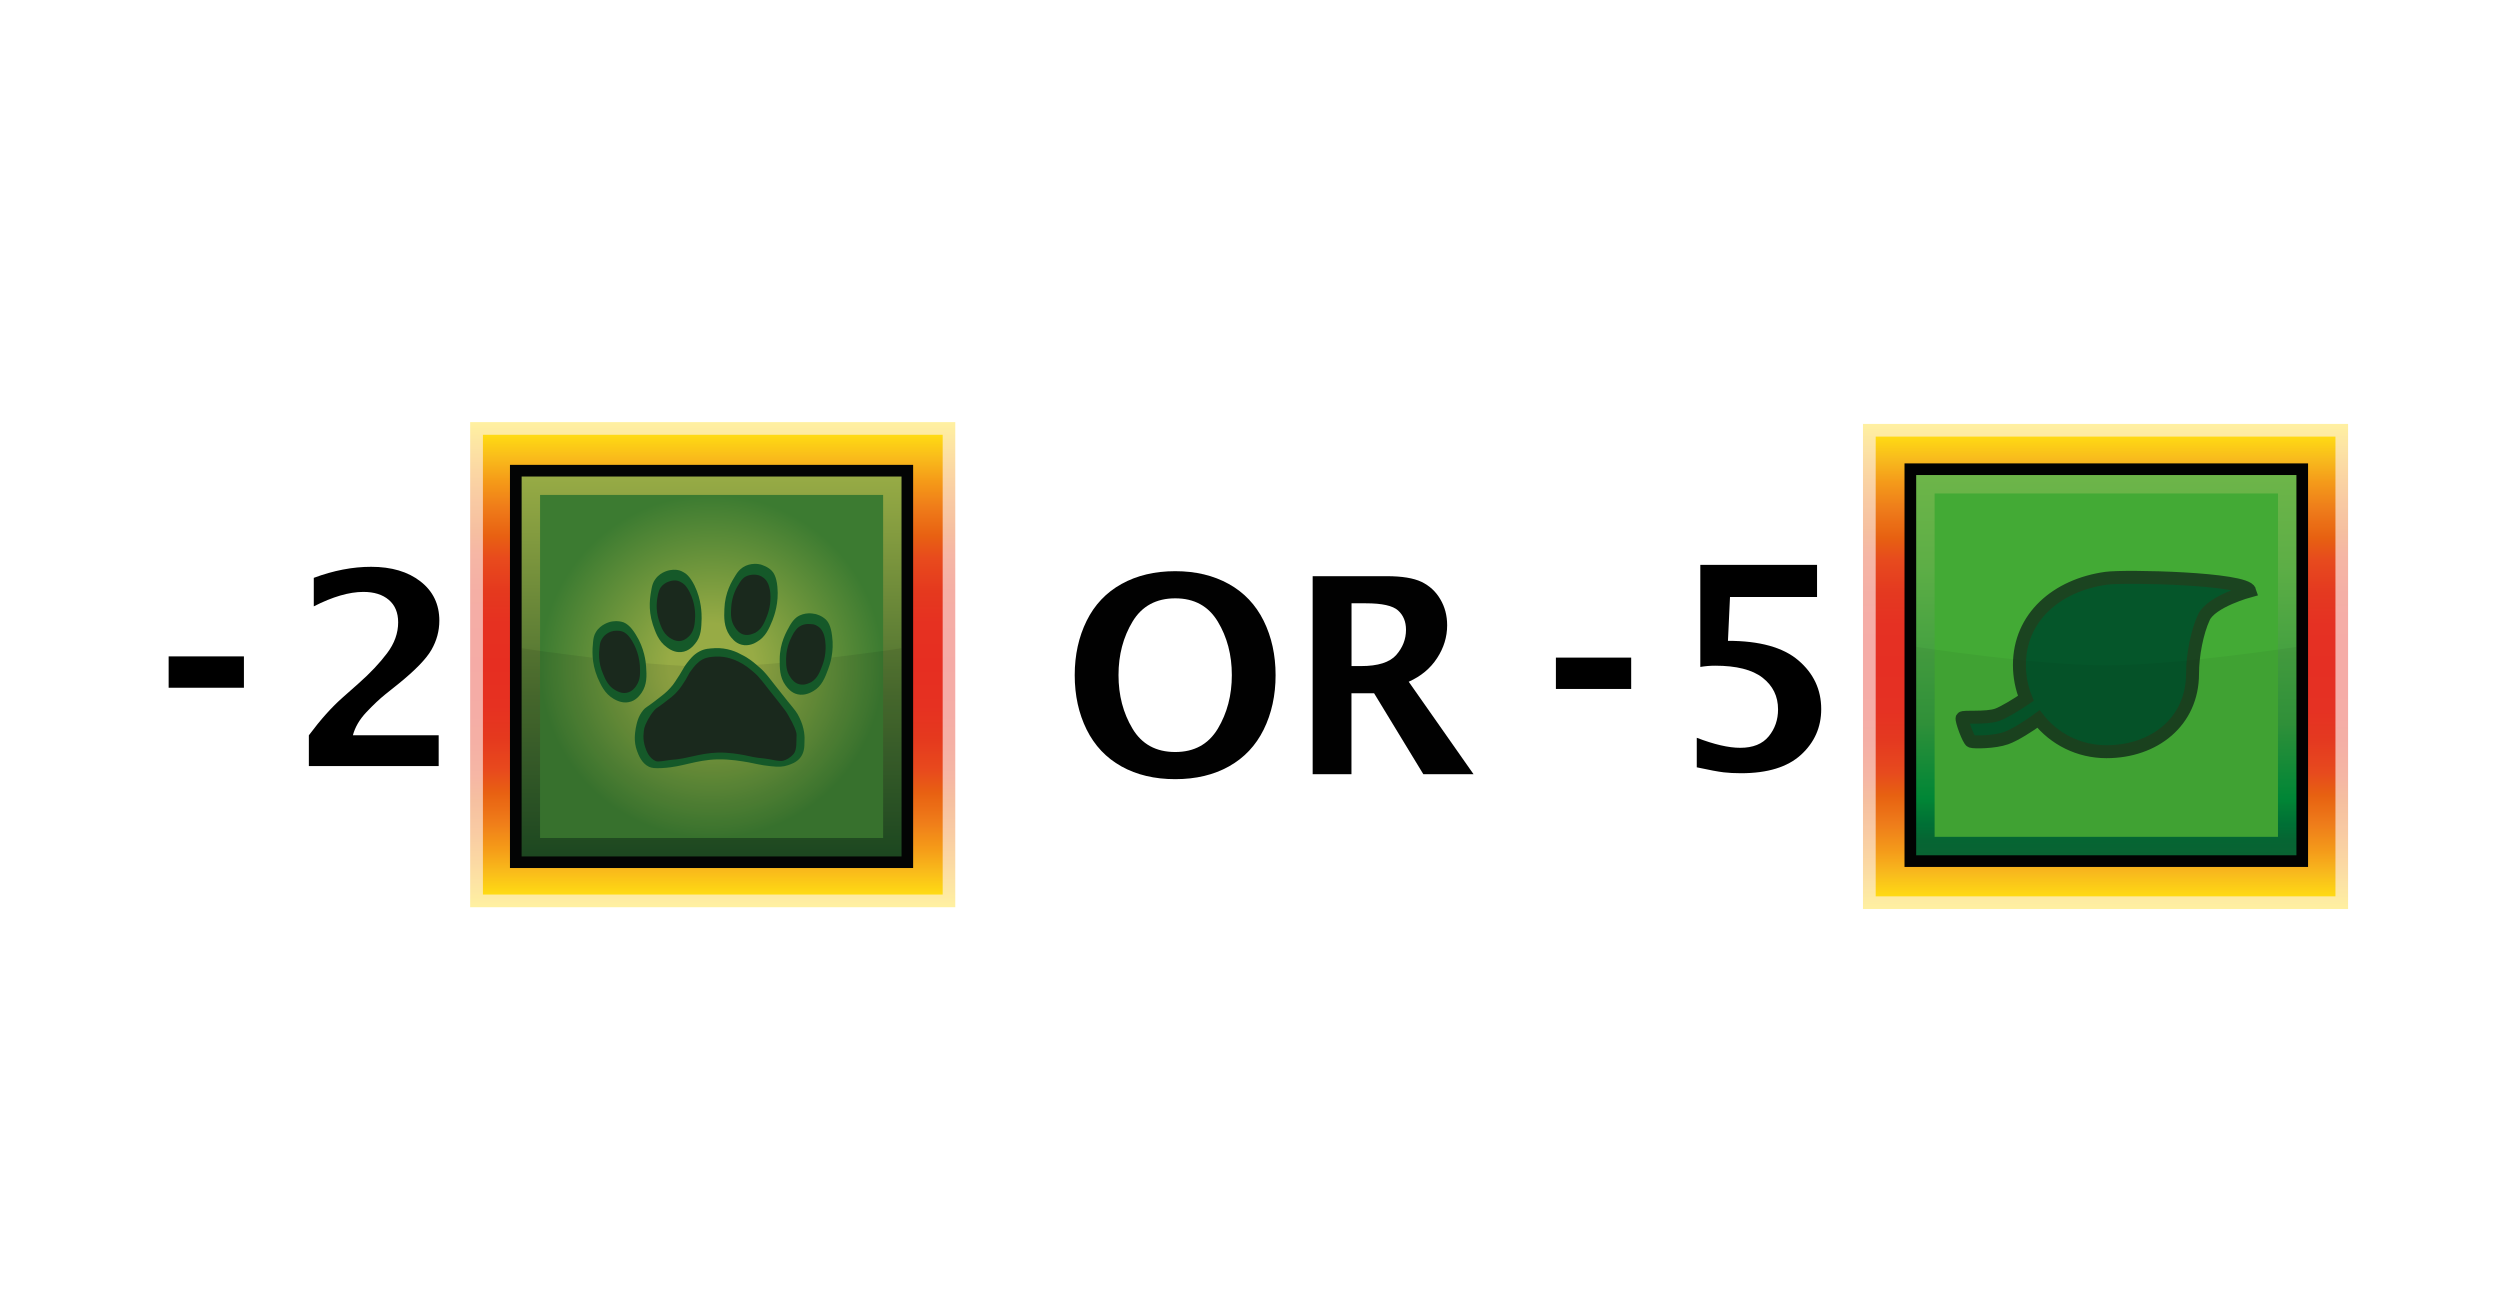
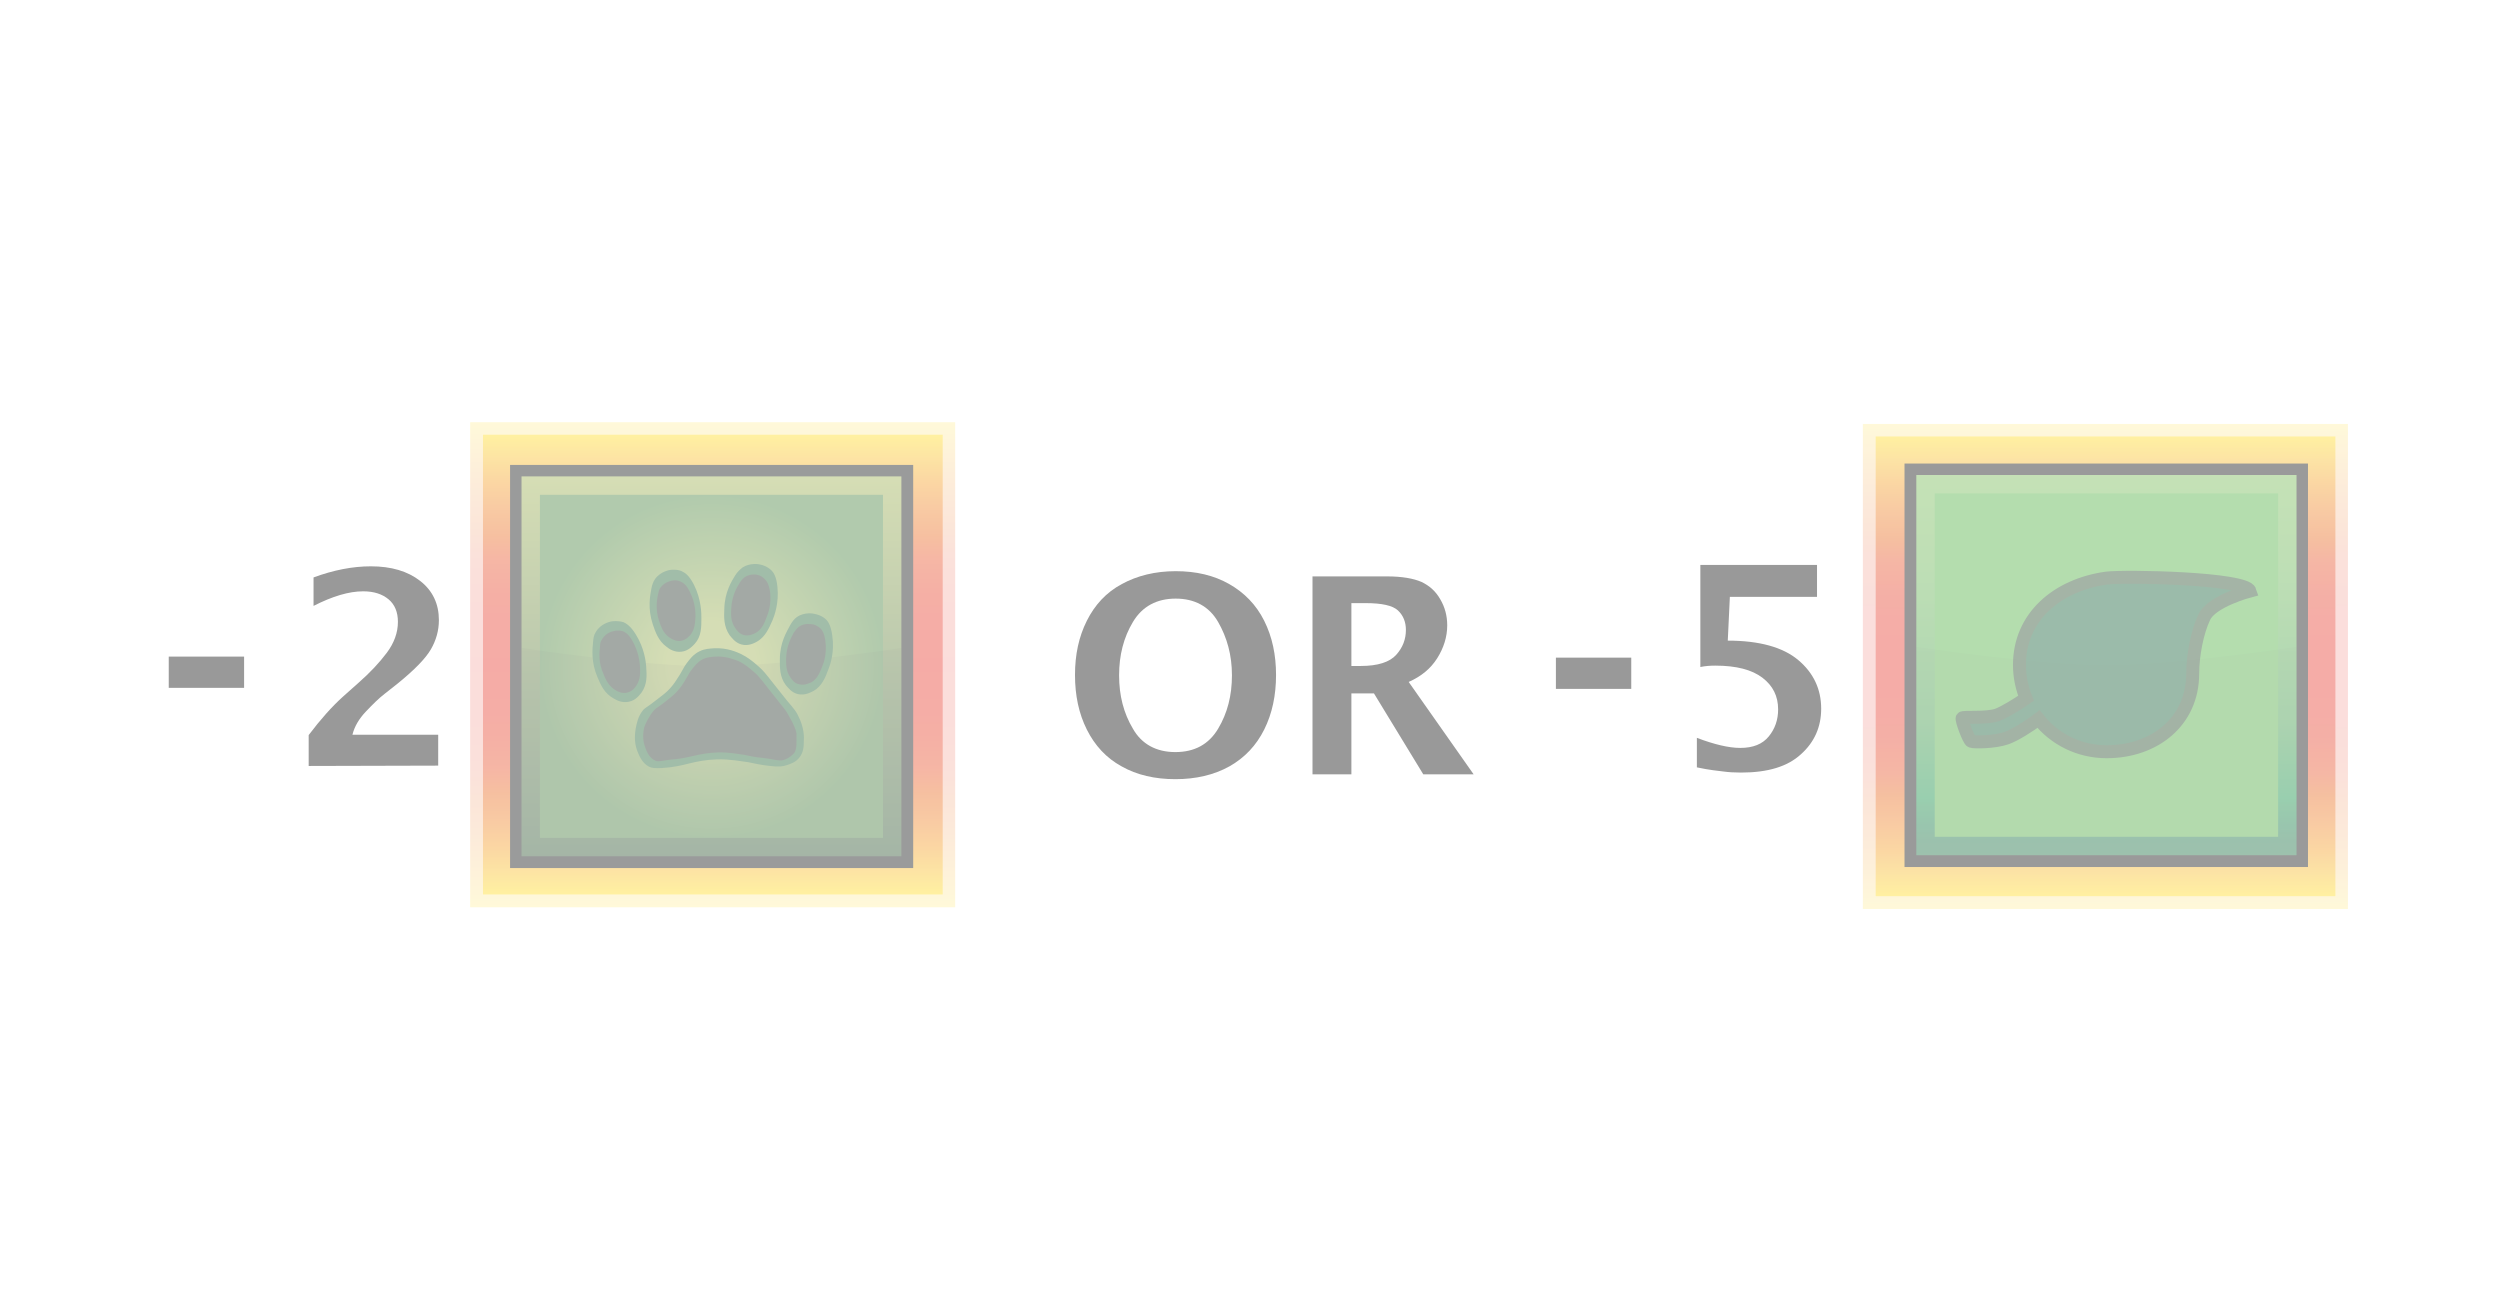
- <svg xmlns="http://www.w3.org/2000/svg" xmlns:xlink="http://www.w3.org/1999/xlink" id="Layer" viewBox="0 0 720 378.91">
-   <defs>
-     <style>.cls-1{fill:url(#linear-gradient);}.cls-1,.cls-2{opacity:.4;}.cls-1,.cls-2,.cls-3,.cls-4{isolation:isolate;}.cls-5{fill:url(#linear-gradient-2);}.cls-6,.cls-3{fill:#030404;}.cls-7{fill:rgba(255,255,255,0);}.cls-8{fill:#1a291d;}.cls-9{fill:url(#linear-gradient-6);}.cls-10,.cls-4{fill:#020202;}.cls-2{fill:url(#linear-gradient-4);}.cls-11{fill:#155929;}.cls-12{fill:url(#radial-gradient);}.cls-13{fill:#05562a;stroke:#1b4420;stroke-miterlimit:10;stroke-width:3.73px;}.cls-3{opacity:.08;}.cls-14{fill:#43aa35;}.cls-4{opacity:.05;}.cls-15{fill:url(#linear-gradient-5);}.cls-16{fill:url(#linear-gradient-3);}.cls-17{fill:#010101;}</style>
-     <linearGradient id="linear-gradient" x1="205.26" y1="-120.01" x2="205.26" y2="19.7" gradientTransform="translate(0 141.27) scale(1 -1)" gradientUnits="userSpaceOnUse">
-       <stop offset="0" stop-color="#ffdc12" />
-       <stop offset="0" stop-color="#ffdb13" />
-       <stop offset=".05" stop-color="#f9bb1b" />
-       <stop offset=".1" stop-color="#f59b18" />
-       <stop offset=".16" stop-color="#ef7b19" />
-       <stop offset=".22" stop-color="#e86112" />
-       <stop offset=".27" stop-color="#e84a1d" />
-       <stop offset=".34" stop-color="#e5391e" />
-       <stop offset=".41" stop-color="#e63121" />
-       <stop offset=".5" stop-color="#e62e21" />
-       <stop offset=".59" stop-color="#e63121" />
-       <stop offset=".66" stop-color="#e5391e" />
-       <stop offset=".73" stop-color="#e84a1d" />
-       <stop offset=".78" stop-color="#e86112" />
-       <stop offset=".84" stop-color="#ef7b19" />
-       <stop offset=".9" stop-color="#f59b18" />
-       <stop offset=".95" stop-color="#f9bb1b" />
-       <stop offset="1" stop-color="#ffdb13" />
-       <stop offset="1" stop-color="#ffdc12" />
+ <svg xmlns="http://www.w3.org/2000/svg" version="1.1" id="Layer" x="0px" y="0px" viewBox="0 0 720 378.9" style="enable-background:new 0 0 720 378.9;" xml:space="preserve">
+   <style type="text/css">
+ 	.st0{opacity:0;}
+ 	.st1{opacity:0.4;}
+ 	.st2{opacity:0.4;fill:url(#SVGID_1_);enable-background:new    ;}
+ 	.st3{fill:url(#SVGID_00000018944410609904259450000010213070234240691645_);}
+ 	.st4{fill:#030404;}
+ 	.st5{fill:url(#SVGID_00000019645654096735950440000009333870077731515010_);}
+ 	.st6{fill:url(#SVGID_00000067949975601054206910000007842925708346544303_);}
+ 	.st7{opacity:8.000000e-02;fill:#030404;enable-background:new    ;}
+ 	.st8{fill:#155929;}
+ 	.st9{fill:#1A291D;}
+ 	.st10{fill:#010101;}
+ 	.st11{opacity:0.4;fill:url(#SVGID_00000178916264317081251360000017638371219818140573_);enable-background:new    ;}
+ 	.st12{fill:url(#SVGID_00000044870464159695679530000011375922354655223446_);}
+ 	.st13{fill:#020202;}
+ 	.st14{fill:url(#SVGID_00000106838962218903167340000015231405192649879955_);}
+ 	.st15{fill:#43AA35;}
+ 	.st16{fill:#05562A;stroke:#1B4420;stroke-width:3.73;stroke-miterlimit:10;}
+ 	.st17{opacity:5.000000e-02;fill:#020202;enable-background:new    ;}
+ </style>
+   <rect class="st0" width="720" height="378.9" />
+   <path class="st1" d="M88.9,220.6v-8.9c3.4-4.5,6.7-8.2,9.8-11l4.6-4.1c3.3-2.9,6-5.8,8.1-8.6c2.1-2.8,3.2-5.8,3.2-8.9  c0-2.8-0.9-5-2.7-6.5c-1.8-1.5-4.2-2.3-7.3-2.3c-4.1,0-8.8,1.4-14.3,4.2v-8.2c5.7-2.1,11.2-3.2,16.5-3.2c5.9,0,10.6,1.4,14.2,4.2  c3.6,2.8,5.4,6.6,5.4,11.3c0,3-0.8,5.8-2.3,8.4s-4.7,5.9-9.5,9.8l-3.8,3c-1.7,1.3-3.5,3.1-5.4,5.1c-2,2.1-3.3,4.3-3.9,6.7h24.7v8.9  L88.9,220.6L88.9,220.6z" />
+   <g id="animal" class="st1">
+     <linearGradient id="SVGID_1_" gradientUnits="userSpaceOnUse" x1="205.265" y1="1200.01" x2="205.265" y2="1060.3" gradientTransform="matrix(1 0 0 1 0 -938.73)">
+       <stop offset="0" style="stop-color:#FFDC12" />
+       <stop offset="0" style="stop-color:#FFDB13" />
+       <stop offset="5.000000e-02" style="stop-color:#F9BB1B" />
+       <stop offset="0.1" style="stop-color:#F59B18" />
+       <stop offset="0.16" style="stop-color:#EF7B19" />
+       <stop offset="0.22" style="stop-color:#E86112" />
+       <stop offset="0.27" style="stop-color:#E84A1D" />
+       <stop offset="0.34" style="stop-color:#E5391E" />
+       <stop offset="0.41" style="stop-color:#E63121" />
+       <stop offset="0.5" style="stop-color:#E62E21" />
+       <stop offset="0.59" style="stop-color:#E63121" />
+       <stop offset="0.66" style="stop-color:#E5391E" />
+       <stop offset="0.73" style="stop-color:#E84A1D" />
+       <stop offset="0.78" style="stop-color:#E86112" />
+       <stop offset="0.84" style="stop-color:#EF7B19" />
+       <stop offset="0.9" style="stop-color:#F59B18" />
+       <stop offset="0.95" style="stop-color:#F9BB1B" />
+       <stop offset="1" style="stop-color:#FFDB13" />
+       <stop offset="1" style="stop-color:#FFDC12" />
    </linearGradient>
-     <linearGradient id="linear-gradient-2" x1="205.28" y1="-116.36" x2="205.28" y2="16.05" gradientTransform="translate(0 141.27) scale(1 -1)" gradientUnits="userSpaceOnUse">
-       <stop offset="0" stop-color="#ffdc12" />
-       <stop offset="0" stop-color="#ffdb13" />
-       <stop offset=".05" stop-color="#f9bb1b" />
-       <stop offset=".1" stop-color="#f59b18" />
-       <stop offset=".16" stop-color="#ef7b19" />
-       <stop offset=".22" stop-color="#e86112" />
-       <stop offset=".27" stop-color="#e84a1d" />
-       <stop offset=".34" stop-color="#e5391e" />
-       <stop offset=".41" stop-color="#e63121" />
-       <stop offset=".5" stop-color="#e62e21" />
-       <stop offset=".59" stop-color="#e63121" />
-       <stop offset=".66" stop-color="#e5391e" />
-       <stop offset=".73" stop-color="#e84a1d" />
-       <stop offset=".78" stop-color="#e86112" />
-       <stop offset=".84" stop-color="#ef7b19" />
-       <stop offset=".9" stop-color="#f59b18" />
-       <stop offset=".95" stop-color="#f9bb1b" />
-       <stop offset="1" stop-color="#ffdb13" />
-       <stop offset="1" stop-color="#ffdc12" />
+     <rect x="135.4" y="121.6" class="st2" width="139.7" height="139.7" />
+     <linearGradient id="SVGID_00000168801265796296985380000008245481104381688969_" gradientUnits="userSpaceOnUse" x1="205.285" y1="1196.36" x2="205.285" y2="1063.95" gradientTransform="matrix(1 0 0 1 0 -938.73)">
+       <stop offset="0" style="stop-color:#FFDC12" />
+       <stop offset="0" style="stop-color:#FFDB13" />
+       <stop offset="5.000000e-02" style="stop-color:#F9BB1B" />
+       <stop offset="0.1" style="stop-color:#F59B18" />
+       <stop offset="0.16" style="stop-color:#EF7B19" />
+       <stop offset="0.22" style="stop-color:#E86112" />
+       <stop offset="0.27" style="stop-color:#E84A1D" />
+       <stop offset="0.34" style="stop-color:#E5391E" />
+       <stop offset="0.41" style="stop-color:#E63121" />
+       <stop offset="0.5" style="stop-color:#E62E21" />
+       <stop offset="0.59" style="stop-color:#E63121" />
+       <stop offset="0.66" style="stop-color:#E5391E" />
+       <stop offset="0.73" style="stop-color:#E84A1D" />
+       <stop offset="0.78" style="stop-color:#E86112" />
+       <stop offset="0.84" style="stop-color:#EF7B19" />
+       <stop offset="0.9" style="stop-color:#F59B18" />
+       <stop offset="0.95" style="stop-color:#F9BB1B" />
+       <stop offset="1" style="stop-color:#FFDB13" />
+       <stop offset="1" style="stop-color:#FFDC12" />
    </linearGradient>
-     <linearGradient id="linear-gradient-3" x1="-813.81" y1="-969.02" x2="-736.44" y2="-891.66" gradientTransform="translate(95.18 -1014) rotate(-45) scale(1 -1)" gradientUnits="userSpaceOnUse">
-       <stop offset="0" stop-color="#1f4d23" />
-       <stop offset=".43" stop-color="#4c7030" />
-       <stop offset="1" stop-color="#97ab45" />
+     <rect x="139.1" y="125.2" style="fill:url(#SVGID_00000168801265796296985380000008245481104381688969_);" width="132.4" height="132.4" />
+     <rect x="146.9" y="133.9" class="st4" width="116.1" height="116.1" />
+     <linearGradient id="SVGID_00000151520136228769005330000005762621361285788573_" gradientUnits="userSpaceOnUse" x1="-1236.741" y1="2370.067" x2="-1159.367" y2="2292.702" gradientTransform="matrix(0.7071 -0.7071 0.7071 0.7071 -596.451 -2303.745)">
+       <stop offset="0" style="stop-color:#1F4D23" />
+       <stop offset="0.43" style="stop-color:#4C7030" />
+       <stop offset="1" style="stop-color:#97AB45" />
    </linearGradient>
-     <radialGradient id="radial-gradient" cx="204.94" cy="-66.02" fx="204.94" fy="-66.02" r="49.4" gradientTransform="translate(0 125.92) scale(1 -1)" gradientUnits="userSpaceOnUse">
-       <stop offset=".25" stop-color="#97ab45" />
-       <stop offset="1" stop-color="#3c7b31" />
+     <rect x="150.2" y="137.2" style="fill:url(#SVGID_00000151520136228769005330000005762621361285788573_);" width="109.4" height="109.4" />
+     <radialGradient id="SVGID_00000133496090884898925730000013598720925397184387_" cx="204.94" cy="1146.02" r="49.4" gradientTransform="matrix(1 0 0 1 0 -954.08)" gradientUnits="userSpaceOnUse">
+       <stop offset="0.25" style="stop-color:#97AB45" />
+       <stop offset="1" style="stop-color:#3C7B31" />
    </radialGradient>
-     <linearGradient id="linear-gradient-4" x1="606.4" y1="-120.53" x2="606.4" y2="19.18" gradientTransform="translate(0 141.27) scale(1 -1)" gradientUnits="userSpaceOnUse">
-       <stop offset="0" stop-color="#ffdb13" />
-       <stop offset="0" stop-color="#ffda13" />
-       <stop offset=".05" stop-color="#f8ba1d" />
-       <stop offset=".1" stop-color="#f49a1a" />
-       <stop offset=".16" stop-color="#ee7b1a" />
-       <stop offset=".22" stop-color="#e76111" />
-       <stop offset=".27" stop-color="#e74a1e" />
-       <stop offset=".34" stop-color="#e43920" />
-       <stop offset=".41" stop-color="#e53123" />
-       <stop offset=".5" stop-color="#e52f23" />
-       <stop offset=".59" stop-color="#e53123" />
-       <stop offset=".66" stop-color="#e43920" />
-       <stop offset=".73" stop-color="#e74a1e" />
-       <stop offset=".78" stop-color="#e76111" />
-       <stop offset=".84" stop-color="#ee7b1a" />
-       <stop offset=".9" stop-color="#f49a1a" />
-       <stop offset=".95" stop-color="#f8ba1d" />
-       <stop offset="1" stop-color="#ffda13" />
-       <stop offset="1" stop-color="#ffdb13" />
+     <rect x="155.5" y="142.5" style="fill:url(#SVGID_00000133496090884898925730000013598720925397184387_);" width="98.8" height="98.8" />
+     <path id="darker" class="st7" d="M259.6,246.6H150.2v-60c0,0,34.5,5.3,54.7,5.3s54.8-5.3,54.8-5.3V246.6L259.6,246.6z" />
+     <path class="st8" d="M193.3,164.1c-0.3,0-3,0.4-4.6,2.6c-0.6,0.8-0.9,1.8-1.1,2.8c-0.4,2.1-1.1,5.8,0.4,10.3c0.7,2.1,1.6,4.8,4,6.5   c0.7,0.6,2.2,1.6,4.2,1.4c2.1-0.2,3.4-1.8,3.9-2.3c1.9-2.1,1.9-4.7,1.9-7.4c0-1.3,0-5.3-2.1-9.5c-1.4-2.8-2.6-3.5-3.2-3.8   C195.4,163.9,193.8,164.1,193.3,164.1L193.3,164.1L193.3,164.1z" />
+     <path class="st8" d="M219,162.6c-0.3-0.1-2.9-0.6-5.1,0.8c-0.8,0.6-1.5,1.3-2.1,2.2c-1.1,1.8-3.1,4.9-3.2,9.8   c-0.1,2.3-0.2,5,1.5,7.5c0.6,0.7,1.6,2.2,3.4,2.7c2.1,0.6,3.9-0.5,4.5-0.8c2.4-1.4,3.4-3.7,4.5-6.2c0.5-1.2,1.9-4.9,1.4-9.6   c-0.3-3.1-1.2-4.2-1.7-4.7C221,163.1,219.5,162.7,219,162.6L219,162.6L219,162.6z" />
+     <path class="st8" d="M175.9,179c-0.3,0.1-2.9,0.6-4.3,3c-0.6,0.9-0.7,1.8-0.8,2.9c-0.2,2.1-0.6,5.8,1.3,10.2   c0.9,2.1,1.9,4.6,4.7,6.1c0.8,0.5,2.4,1.3,4.3,0.9c2.1-0.4,3.2-2.1,3.7-2.7c1.6-2.3,1.5-4.8,1.3-7.5c-0.1-1.3-0.5-5.2-3-9.2   c-1.6-2.6-2.9-3.2-3.5-3.5C177.9,178.7,176.5,178.9,175.9,179L175.9,179L175.9,179z" />
+     <path class="st8" d="M234.6,176.8c-0.3-0.1-2.9-0.6-5.1,0.9c-0.8,0.6-1.4,1.4-1.9,2.3c-1,1.9-3,5-3,9.9c0,2.3-0.1,5,1.7,7.4   c0.6,0.7,1.7,2.2,3.5,2.6c2.1,0.5,3.8-0.6,4.5-0.9c2.4-1.4,3.4-3.8,4.3-6.3c0.5-1.2,1.8-4.9,1.1-9.6c-0.4-3.1-1.3-4.2-1.8-4.7   C236.6,177.2,235.1,176.9,234.6,176.8L234.6,176.8L234.6,176.8L234.6,176.8z" />
+     <path class="st9" d="M233.9,179.8c-0.2,0-2.1-0.5-3.8,0.7c-0.6,0.5-1,1-1.5,1.7c-0.7,1.4-2.1,3.7-2.2,7.4c0,1.7-0.1,3.7,1.3,5.6   c0.4,0.6,1.2,1.7,2.6,1.9c1.6,0.4,2.9-0.5,3.4-0.6c1.8-1.1,2.4-2.8,3.2-4.8c0.4-0.9,1.3-3.7,0.8-7.2c-0.3-2.2-1-3.1-1.3-3.4   C235.4,180.1,234.3,179.8,233.9,179.8L233.9,179.8L233.9,179.8L233.9,179.8z" />
+     <path class="st9" d="M218.3,165.6c-0.2-0.1-2.1-0.5-3.8,0.6c-0.6,0.5-1,0.9-1.5,1.7c-0.8,1.3-2.2,3.6-2.4,7.3   c-0.1,1.7-0.2,3.7,1.1,5.6c0.4,0.6,1.1,1.7,2.5,2.1c1.6,0.4,2.9-0.4,3.4-0.6c1.8-1,2.5-2.7,3.2-4.6c0.4-0.9,1.4-3.6,1-7.1   c-0.3-2.2-0.9-3.1-1.2-3.4C219.7,166,218.7,165.7,218.3,165.6L218.3,165.6L218.3,165.6L218.3,165.6z" />
+     <path class="st9" d="M193.7,167.2c-0.2,0-2.1,0.3-3.4,1.9c-0.5,0.6-0.6,1.3-0.8,2.1c-0.3,1.5-0.8,4.2,0.3,7.6   c0.6,1.6,1.1,3.5,3,4.8c0.6,0.4,1.7,1.1,3.1,1c1.6-0.2,2.5-1.3,2.9-1.7c1.3-1.6,1.4-3.4,1.5-5.4c0-0.9,0-3.9-1.6-7   c-1-2.1-1.9-2.6-2.3-2.8C195.2,167,194.1,167.1,193.7,167.2L193.7,167.2L193.7,167.2z" />
+     <path class="st9" d="M176.6,181.8c-0.2,0-2.2,0.5-3.2,2.3c-0.5,0.7-0.6,1.4-0.6,2.2c-0.2,1.6-0.5,4.5,1,7.8   c0.6,1.6,1.5,3.5,3.5,4.7c0.6,0.4,1.9,1,3.2,0.7c1.6-0.3,2.5-1.6,2.8-2.1c1.2-1.8,1.1-3.7,1-5.8c-0.1-1-0.4-4-2.2-7.1   c-1.2-2.1-2.2-2.5-2.7-2.7C178.1,181.4,176.8,181.7,176.6,181.8L176.6,181.8L176.6,181.8L176.6,181.8z" />
+     <path class="st8" d="M205.7,186.7c-1.3,0.1-2.7,0.1-4.3,0.9c-1.8,0.9-2.8,2.3-3.7,3.5c-0.8,1.1-0.7,1.2-1.9,3.2   c-1.1,1.7-1.7,2.7-2.7,3.8c-1.2,1.4-2.4,2.2-4.6,3.9c-2.3,1.8-2.5,1.7-3.2,2.4c-1.6,1.9-1.9,3.9-2.2,5.3c-0.2,1.3-0.6,3.7,0.4,6.5   c0.5,1.2,1.3,3.5,3.4,4.6c0.8,0.4,1.7,0.5,3.7,0.4c3.4-0.2,5.8-0.8,7.8-1.3c2.4-0.6,4.9-1.1,8.1-1.2c3.8-0.1,7.2,0.6,8.9,0.8   c2.1,0.4,3.5,0.8,6.4,1.1c2.4,0.3,3.6,0.2,5-0.3c0.8-0.3,2.3-0.7,3.4-2.1c1.2-1.5,1.3-3.1,1.3-4.8c0.1-1.1,0.1-3.8-1.5-7   c-0.6-1.4-1.2-2.1-3.4-4.7c-5.8-7.2-6.1-8-8.4-10c-1.4-1.2-2.8-2.4-4.9-3.4C212.4,187.9,209.5,186.5,205.7,186.7L205.7,186.7   L205.7,186.7L205.7,186.7z" />
+     <path class="st9" d="M206,189.1c-1.1,0.1-2.3,0.1-3.7,0.8c-1.5,0.8-2.4,2.1-3.2,3.1c-0.7,0.9-0.6,1-1.7,2.8   c-0.9,1.5-1.5,2.3-2.3,3.2c-1,1.2-2.1,1.9-3.9,3.4c-2.1,1.6-2.1,1.4-2.8,2.1c-1.4,1.6-2.6,4-2.9,5.1c-0.2,1.1-0.6,3.2,0.3,5.6   c0.4,1.1,1.1,3.1,3,3.9c0.7,0.4,2.4-0.1,4.1-0.3c3-0.2,5-0.7,6.8-1.1c2.1-0.5,4.3-0.9,7-1c3.2-0.1,6.1,0.5,7.7,0.7   c1.8,0.4,3.1,0.7,5.5,0.9c2.1,0.2,4.6,1,5.7,0.6c0.7-0.2,1.9-0.7,3-1.9s0.7-3.8,0.8-5.3c0.1-0.9-0.7-3-2.3-5.7   c-0.7-1.3-1.1-1.8-2.9-4c-4.9-6.1-5.2-6.9-7.2-8.6c-1.2-1-2.4-2.1-4.3-3C211.8,190.1,209.3,188.9,206,189.1L206,189.1L206,189.1z" />
+   </g>
+   <g class="st1">
+     <path class="st10" d="M338.5,224.4c-5.9,0-11.1-1.2-15.5-3.7c-4.4-2.4-7.7-6-10-10.6c-2.3-4.6-3.4-9.8-3.4-15.7s1.1-11,3.4-15.6   s5.6-8.2,10.1-10.6c4.4-2.4,9.6-3.7,15.5-3.7s11,1.2,15.4,3.7s7.8,6,10.1,10.6c2.3,4.6,3.4,9.8,3.4,15.6s-1.1,11.1-3.4,15.7   c-2.3,4.6-5.6,8.1-10,10.6C349.6,223.2,344.4,224.4,338.5,224.4L338.5,224.4L338.5,224.4z M338.5,216.6c5.5,0,9.6-2.2,12.3-6.7   c2.7-4.5,4-9.6,4-15.4s-1.4-10.9-4-15.4s-6.8-6.7-12.2-6.7s-9.6,2.2-12.3,6.7s-4,9.6-4,15.4s1.3,10.9,4,15.4   C328.8,214.3,333,216.6,338.5,216.6L338.5,216.6z" />
+     <path class="st10" d="M378,223v-57h21.4c4.4,0,7.7,0.6,10,1.6c2.3,1.1,4.1,2.7,5.4,5c1.3,2.2,2,4.7,2,7.5c0,3.3-1,6.5-2.9,9.5   c-1.9,3-4.6,5.2-8.2,6.8l18.7,26.6h-14.5l-14.2-23.3h-6.5V223L378,223L378,223z M389.2,191.8h2.7c4.9,0,8.3-1.1,10.2-3.2   c1.9-2.1,2.8-4.5,2.8-7.2c0-2.3-0.8-4.2-2.3-5.6c-1.5-1.4-4.6-2.1-9.3-2.1h-4.1L389.2,191.8L389.2,191.8L389.2,191.8z" />
+   </g>
+   <path class="st1" d="M48.6,198.1v-9h21.7v9H48.6z" />
+   <path class="st1" d="M448.1,198.4v-9h21.7v9H448.1z" />
+   <path class="st1" d="M488.7,221v-8.5c5,1.9,9.2,2.9,12.5,2.9c3.7,0,6.4-1.1,8.2-3.3c1.8-2.2,2.7-4.8,2.7-7.8c0-3.8-1.5-6.8-4.5-9.1  s-7.5-3.5-13.6-3.5c-1.4,0-2.9,0.1-4.3,0.4v-29.4h33.6v9.2h-25.1l-0.6,12.6c9.1,0,15.9,1.9,20.3,5.6c4.4,3.7,6.6,8.4,6.6,14  c0,5.2-1.9,9.6-5.8,13.1c-3.9,3.6-9.6,5.3-17.3,5.3c-1.9,0-3.5-0.1-5-0.3S492.4,221.8,488.7,221L488.7,221L488.7,221z" />
+   <g id="plant" class="st1">
+     <linearGradient id="SVGID_00000044881520449610517550000016294123308620723617_" gradientUnits="userSpaceOnUse" x1="606.395" y1="1200.53" x2="606.395" y2="1060.82" gradientTransform="matrix(1 0 0 1 0 -938.73)">
+       <stop offset="0" style="stop-color:#FFDB13" />
+       <stop offset="0" style="stop-color:#FFDA13" />
+       <stop offset="5.000000e-02" style="stop-color:#F8BA1D" />
+       <stop offset="0.1" style="stop-color:#F49A1A" />
+       <stop offset="0.16" style="stop-color:#EE7B1A" />
+       <stop offset="0.22" style="stop-color:#E76111" />
+       <stop offset="0.27" style="stop-color:#E74A1E" />
+       <stop offset="0.34" style="stop-color:#E43920" />
+       <stop offset="0.41" style="stop-color:#E53123" />
+       <stop offset="0.5" style="stop-color:#E52F23" />
+       <stop offset="0.59" style="stop-color:#E53123" />
+       <stop offset="0.66" style="stop-color:#E43920" />
+       <stop offset="0.73" style="stop-color:#E74A1E" />
+       <stop offset="0.78" style="stop-color:#E76111" />
+       <stop offset="0.84" style="stop-color:#EE7B1A" />
+       <stop offset="0.9" style="stop-color:#F49A1A" />
+       <stop offset="0.95" style="stop-color:#F8BA1D" />
+       <stop offset="1" style="stop-color:#FFDA13" />
+       <stop offset="1" style="stop-color:#FFDB13" />
    </linearGradient>
-     <linearGradient id="linear-gradient-5" x1="606.41" y1="-116.88" x2="606.41" y2="15.53" xlink:href="#linear-gradient-4" />
-     <linearGradient id="linear-gradient-6" x1="-364.01" y1="1490.78" x2="-286.58" y2="1413.34" gradientTransform="translate(-190.12 -1065.2) rotate(-45)" gradientUnits="userSpaceOnUse">
-       <stop offset="0" stop-color="#096835" />
-       <stop offset=".04" stop-color="#066a35" />
-       <stop offset=".08" stop-color="#007538" />
-       <stop offset=".13" stop-color="#028538" />
-       <stop offset=".15" stop-color="#008d39" />
-       <stop offset=".35" stop-color="#32973c" />
-       <stop offset=".76" stop-color="#5dae46" />
-       <stop offset="1" stop-color="#6db549" />
+     <rect x="536.5" y="122.1" style="opacity:0.4;fill:url(#SVGID_00000044881520449610517550000016294123308620723617_);enable-background:new    ;" width="139.7" height="139.7" />
+     <linearGradient id="SVGID_00000109720100585520832130000014407071697359025281_" gradientUnits="userSpaceOnUse" x1="606.405" y1="1196.88" x2="606.405" y2="1064.47" gradientTransform="matrix(1 0 0 1 0 -938.73)">
+       <stop offset="0" style="stop-color:#FFDB13" />
+       <stop offset="0" style="stop-color:#FFDA13" />
+       <stop offset="5.000000e-02" style="stop-color:#F8BA1D" />
+       <stop offset="0.1" style="stop-color:#F49A1A" />
+       <stop offset="0.16" style="stop-color:#EE7B1A" />
+       <stop offset="0.22" style="stop-color:#E76111" />
+       <stop offset="0.27" style="stop-color:#E74A1E" />
+       <stop offset="0.34" style="stop-color:#E43920" />
+       <stop offset="0.41" style="stop-color:#E53123" />
+       <stop offset="0.5" style="stop-color:#E52F23" />
+       <stop offset="0.59" style="stop-color:#E53123" />
+       <stop offset="0.66" style="stop-color:#E43920" />
+       <stop offset="0.73" style="stop-color:#E74A1E" />
+       <stop offset="0.78" style="stop-color:#E76111" />
+       <stop offset="0.84" style="stop-color:#EE7B1A" />
+       <stop offset="0.9" style="stop-color:#F49A1A" />
+       <stop offset="0.95" style="stop-color:#F8BA1D" />
+       <stop offset="1" style="stop-color:#FFDA13" />
+       <stop offset="1" style="stop-color:#FFDB13" />
    </linearGradient>
-   </defs>
-   <rect class="cls-7" width="720" height="378.91" />
-   <path d="M88.95,220.63v-8.86c3.38-4.54,6.65-8.19,9.83-10.97l4.57-4.05c3.27-2.9,5.99-5.77,8.12-8.61,2.14-2.83,3.2-5.81,3.2-8.91,0-2.79-.91-4.96-2.71-6.48-1.8-1.53-4.24-2.28-7.32-2.28-4.08,0-8.84,1.39-14.27,4.16v-8.21c5.69-2.12,11.19-3.18,16.51-3.18,5.87,0,10.62,1.4,14.23,4.22,3.61,2.81,5.42,6.57,5.42,11.29,0,2.97-.77,5.78-2.28,8.41s-4.7,5.9-9.49,9.78l-3.78,3.02c-1.67,1.34-3.47,3.05-5.45,5.14-1.98,2.09-3.27,4.31-3.9,6.66h24.71v8.86h-37.39Z" />
-   <g id="animal">
-     <rect class="cls-1" x="135.41" y="121.57" width="139.71" height="139.71" />
-     <rect class="cls-5" x="139.08" y="125.22" width="132.41" height="132.41" />
-     <rect class="cls-6" x="146.87" y="133.88" width="116.11" height="116.11" />
-     <rect class="cls-16" x="150.23" y="137.24" width="109.41" height="109.41" />
-     <rect class="cls-12" x="155.54" y="142.54" width="98.8" height="98.8" />
-     <path id="darker" class="cls-3" d="M259.63,246.65h-109.41v-59.97s34.46,5.31,54.66,5.31,54.75-5.31,54.75-5.31v59.97h0Z" />
-     <path class="cls-11" d="M193.34,164.15c-.28,0-2.97,.37-4.57,2.6-.65,.84-.93,1.77-1.12,2.79-.37,2.05-1.12,5.77,.37,10.34,.74,2.14,1.58,4.75,4.01,6.52,.74,.56,2.23,1.58,4.19,1.39,2.14-.19,3.45-1.77,3.9-2.32,1.86-2.14,1.86-4.66,1.95-7.35,0-1.3,0-5.31-2.05-9.49-1.39-2.79-2.6-3.53-3.16-3.82-1.49-.93-3.08-.74-3.53-.65h.01Z" />
-     <path class="cls-11" d="M219.04,162.57c-.28-.09-2.88-.65-5.12,.84-.84,.56-1.49,1.3-2.05,2.23-1.12,1.77-3.08,4.94-3.25,9.78-.09,2.32-.19,5.03,1.49,7.54,.56,.74,1.58,2.23,3.45,2.71,2.05,.56,3.9-.46,4.47-.84,2.42-1.39,3.45-3.73,4.47-6.24,.46-1.21,1.86-4.94,1.39-9.6-.28-3.08-1.21-4.19-1.67-4.66-1.21-1.21-2.71-1.58-3.16-1.77h-.02Z" />
-     <path class="cls-11" d="M175.93,179.04c-.28,.09-2.88,.65-4.29,2.97-.56,.93-.74,1.77-.84,2.88-.19,2.05-.56,5.77,1.3,10.25,.93,2.05,1.95,4.57,4.66,6.15,.84,.46,2.42,1.3,4.29,.93,2.14-.37,3.25-2.05,3.73-2.71,1.58-2.32,1.49-4.84,1.3-7.54-.09-1.3-.46-5.22-2.97-9.21-1.58-2.6-2.88-3.25-3.53-3.53-1.67-.56-3.08-.28-3.64-.19h-.01Z" />
-     <path class="cls-11" d="M234.6,176.81c-.28-.09-2.88-.65-5.12,.93-.84,.65-1.39,1.39-1.95,2.32-1.02,1.86-2.97,5.03-2.97,9.86,0,2.32-.09,5.03,1.67,7.45,.56,.74,1.67,2.23,3.53,2.6,2.05,.46,3.82-.56,4.47-.93,2.42-1.39,3.36-3.82,4.29-6.33,.46-1.21,1.77-4.94,1.12-9.6-.37-3.08-1.3-4.19-1.77-4.66-1.3-1.21-2.79-1.58-3.25-1.67h0v.03Z" />
-     <path class="cls-8" d="M233.94,179.79c-.19,0-2.14-.46-3.82,.74-.65,.46-1.02,1.02-1.49,1.67-.74,1.39-2.14,3.73-2.23,7.35,0,1.67-.09,3.73,1.3,5.59,.37,.56,1.21,1.67,2.6,1.95,1.58,.37,2.88-.46,3.36-.65,1.77-1.12,2.42-2.79,3.16-4.75,.37-.93,1.3-3.73,.84-7.17-.28-2.23-1.02-3.08-1.3-3.45-.93-1.02-2.05-1.3-2.42-1.3h0v.02Z" />
-     <path class="cls-8" d="M218.3,165.64c-.19-.09-2.14-.46-3.82,.56-.65,.46-1.02,.93-1.49,1.67-.84,1.3-2.23,3.64-2.42,7.26-.09,1.67-.19,3.73,1.12,5.59,.37,.56,1.12,1.67,2.51,2.05,1.58,.37,2.88-.37,3.36-.56,1.77-1.02,2.51-2.71,3.25-4.57,.37-.93,1.39-3.64,1.02-7.08-.28-2.23-.93-3.08-1.21-3.45-.93-1.12-1.95-1.39-2.32-1.49h0v.02Z" />
-     <path class="cls-8" d="M193.71,167.22c-.19,0-2.14,.28-3.36,1.86-.46,.65-.65,1.3-.84,2.05-.28,1.49-.84,4.19,.28,7.63,.56,1.58,1.12,3.53,2.97,4.84,.56,.37,1.67,1.12,3.08,1.02,1.58-.19,2.51-1.3,2.88-1.67,1.3-1.58,1.39-3.45,1.49-5.4,0-.93,0-3.9-1.58-6.98-1.02-2.05-1.95-2.6-2.32-2.79-1.12-.74-2.23-.65-2.6-.56h0Z" />
-     <path class="cls-8" d="M176.58,181.75c-.19,0-2.23,.46-3.25,2.32-.46,.74-.56,1.39-.65,2.23-.19,1.58-.46,4.47,1.02,7.82,.65,1.58,1.49,3.53,3.53,4.66,.65,.37,1.86,1.02,3.25,.74,1.58-.28,2.51-1.58,2.79-2.05,1.21-1.77,1.12-3.73,1.02-5.77-.09-1.02-.37-4.01-2.23-7.08-1.21-2.05-2.23-2.51-2.71-2.71-1.3-.46-2.51-.19-2.79-.19v.03h.02Z" />
-     <path class="cls-11" d="M205.73,186.68c-1.3,.09-2.71,.09-4.29,.93-1.77,.93-2.79,2.32-3.73,3.53-.84,1.12-.74,1.21-1.95,3.16-1.12,1.67-1.67,2.71-2.71,3.82-1.21,1.39-2.42,2.23-4.57,3.9-2.32,1.77-2.51,1.67-3.16,2.42-1.58,1.86-1.95,3.9-2.23,5.31-.19,1.3-.65,3.73,.37,6.52,.46,1.21,1.3,3.53,3.45,4.57,.84,.37,1.67,.46,3.73,.37,3.45-.19,5.77-.84,7.82-1.3,2.42-.56,4.94-1.12,8.1-1.21,3.82-.09,7.17,.56,8.93,.84,2.05,.37,3.53,.84,6.42,1.12,2.42,.28,3.64,.19,5.03-.28,.84-.28,2.32-.74,3.45-2.05,1.21-1.49,1.3-3.08,1.3-4.75,.09-1.12,.09-3.82-1.49-6.98-.65-1.39-1.21-2.05-3.36-4.66-5.77-7.17-6.05-8.01-8.38-9.97-1.39-1.21-2.79-2.42-4.94-3.45-1.12-.65-4.01-2.05-7.82-1.86h.04v.02Z" />
-     <path class="cls-8" d="M206.01,189.1c-1.12,.09-2.32,.09-3.73,.84-1.49,.84-2.42,2.05-3.16,3.08-.74,.93-.65,1.02-1.67,2.79-.93,1.49-1.49,2.32-2.32,3.25-1.02,1.21-2.05,1.95-3.9,3.36-2.05,1.58-2.14,1.39-2.79,2.14-1.39,1.58-2.6,4.01-2.88,5.12-.19,1.12-.56,3.16,.28,5.59,.37,1.12,1.12,3.08,2.97,3.9,.74,.37,2.42-.09,4.1-.28,2.97-.19,5.03-.74,6.8-1.12,2.05-.46,4.29-.93,6.98-1.02,3.25-.09,6.15,.46,7.73,.74,1.77,.37,3.08,.74,5.5,.93,2.05,.19,4.57,1.02,5.68,.65,.74-.19,1.95-.74,2.97-1.95s.74-3.82,.84-5.31c.09-.93-.74-2.97-2.32-5.68-.74-1.3-1.12-1.77-2.88-4.01-4.94-6.15-5.22-6.89-7.17-8.56-1.21-1.02-2.42-2.05-4.29-2.97-.93-.46-3.45-1.67-6.7-1.49h-.04Z" />
-   </g>
-   <g>
-     <path class="cls-17" d="M338.46,224.4c-5.93,0-11.1-1.23-15.49-3.68-4.39-2.45-7.73-5.99-10.02-10.6-2.28-4.61-3.43-9.84-3.43-15.67s1.15-11.03,3.43-15.65,5.64-8.17,10.06-10.62c4.42-2.45,9.57-3.68,15.45-3.68s11,1.23,15.42,3.68,7.77,6,10.06,10.62c2.28,4.62,3.43,9.84,3.43,15.65s-1.15,11.05-3.43,15.67c-2.28,4.61-5.61,8.14-10,10.6-4.38,2.45-9.53,3.68-15.48,3.68h0Zm0-7.82c5.5,0,9.58-2.25,12.28-6.73,2.68-4.49,4.03-9.62,4.03-15.42s-1.35-10.95-4.05-15.42-6.78-6.69-12.25-6.69-9.6,2.23-12.29,6.69-4.05,9.6-4.05,15.42,1.34,10.92,4.03,15.42c2.68,4.49,6.79,6.73,12.31,6.73h-.01Z" />
-     <path class="cls-17" d="M378.05,222.97v-57.03h21.35c4.36,0,7.7,.55,9.98,1.63,2.28,1.1,4.1,2.74,5.41,4.98,1.33,2.22,1.99,4.73,1.99,7.53,0,3.34-.96,6.5-2.9,9.46-1.93,2.97-4.65,5.23-8.17,6.8l18.67,26.63h-14.46l-14.18-23.31h-6.52v23.31h-11.17Zm11.18-31.14h2.73c4.9,0,8.28-1.07,10.16-3.2,1.86-2.13,2.81-4.54,2.81-7.25,0-2.34-.77-4.2-2.28-5.56-1.52-1.38-4.61-2.07-9.28-2.07h-4.13v18.07h-.01Z" />
-   </g>
-   <path d="M48.57,198.07v-9.03h21.68v9.03h-21.68Z" />
-   <path d="M448.1,198.42v-9.03h21.68v9.03h-21.68Z" />
-   <path d="M488.67,220.98v-8.5c4.99,1.92,9.17,2.89,12.52,2.89,3.67,0,6.4-1.1,8.2-3.3,1.8-2.2,2.69-4.79,2.69-7.77,0-3.77-1.49-6.81-4.46-9.12s-7.52-3.46-13.65-3.46c-1.43,0-2.85,.12-4.28,.36v-29.39h33.62v9.25h-25.07l-.59,12.62c9.12,0,15.88,1.87,20.27,5.62,4.39,3.74,6.59,8.42,6.59,14.04,0,5.22-1.94,9.6-5.81,13.15-3.88,3.55-9.64,5.32-17.28,5.32-1.85,0-3.51-.09-5-.26s-4.07-.65-7.73-1.44h-.02Z" />
-   <g id="plant">
-     <rect class="cls-2" x="536.54" y="122.09" width="139.71" height="139.71" />
-     <rect class="cls-15" x="540.2" y="125.74" width="132.41" height="132.41" />
-     <rect class="cls-10" x="548.5" y="133.46" width="116.22" height="116.22" />
-     <rect class="cls-9" x="551.86" y="136.81" width="109.51" height="109.51" />
-     <rect class="cls-14" x="557.17" y="142.12" width="98.89" height="98.89" />
-     <path id="leaf" class="cls-13" d="M606.57,166.54c-14.17,1.96-24.98,11.18-24.98,24.98,0,3.36,.65,6.62,1.86,9.6-2.61,1.77-6.43,4.1-8.29,4.75-3.26,1.12-9.79,.37-10.07,.93s1.86,6.43,2.61,6.71,6.71,.28,10.07-.93c2.42-.84,6.8-3.63,9.32-5.5,4.57,5.78,11.65,9.41,19.57,9.41,13.79,0,24.79-8.67,24.79-22.46,0-5.31,1.3-12.02,3.26-16.22,2.14-4.66,13.23-7.64,13.23-7.64-1.12-3.63-35.79-4.38-41.38-3.63Z" />
-     <path id="darker-2" class="cls-4" d="M661.37,246.32h-109.51v-60.02s34.48,5.31,54.71,5.31,54.8-5.31,54.8-5.31v60.02Z" />
+     <rect x="540.2" y="125.7" style="fill:url(#SVGID_00000109720100585520832130000014407071697359025281_);" width="132.4" height="132.4" />
+     <rect x="548.5" y="133.5" class="st13" width="116.2" height="116.2" />
+     <linearGradient id="SVGID_00000117673093482955511180000005664636901996821691_" gradientUnits="userSpaceOnUse" x1="-786.938" y1="-1431.811" x2="-709.503" y2="-1354.366" gradientTransform="matrix(0.7071 -0.7071 -0.7071 -0.7071 150.6249 -1322.569)">
+       <stop offset="0" style="stop-color:#096835" />
+       <stop offset="4.000000e-02" style="stop-color:#066A35" />
+       <stop offset="8.000000e-02" style="stop-color:#007538" />
+       <stop offset="0.13" style="stop-color:#028538" />
+       <stop offset="0.15" style="stop-color:#008D39" />
+       <stop offset="0.35" style="stop-color:#32973C" />
+       <stop offset="0.76" style="stop-color:#5DAE46" />
+       <stop offset="1" style="stop-color:#6DB549" />
+     </linearGradient>
+     <rect x="551.9" y="136.8" style="fill:url(#SVGID_00000117673093482955511180000005664636901996821691_);" width="109.5" height="109.5" />
+     <rect x="557.2" y="142.1" class="st15" width="98.9" height="98.9" />
+     <path id="leaf" class="st16" d="M606.6,166.5c-14.2,2-25,11.2-25,25c0,3.4,0.7,6.6,1.9,9.6c-2.6,1.8-6.4,4.1-8.3,4.8   c-3.3,1.1-9.8,0.4-10.1,0.9s1.9,6.4,2.6,6.7s6.7,0.3,10.1-0.9c2.4-0.8,6.8-3.6,9.3-5.5c4.6,5.8,11.7,9.4,19.6,9.4   c13.8,0,24.8-8.7,24.8-22.5c0-5.3,1.3-12,3.3-16.2c2.1-4.7,13.2-7.6,13.2-7.6C646.8,166.5,612.2,165.8,606.6,166.5L606.6,166.5z" />
+     <path id="darker-2" class="st17" d="M661.4,246.3H551.9v-60c0,0,34.5,5.3,54.7,5.3s54.8-5.3,54.8-5.3V246.3z" />
  </g>
</svg>
